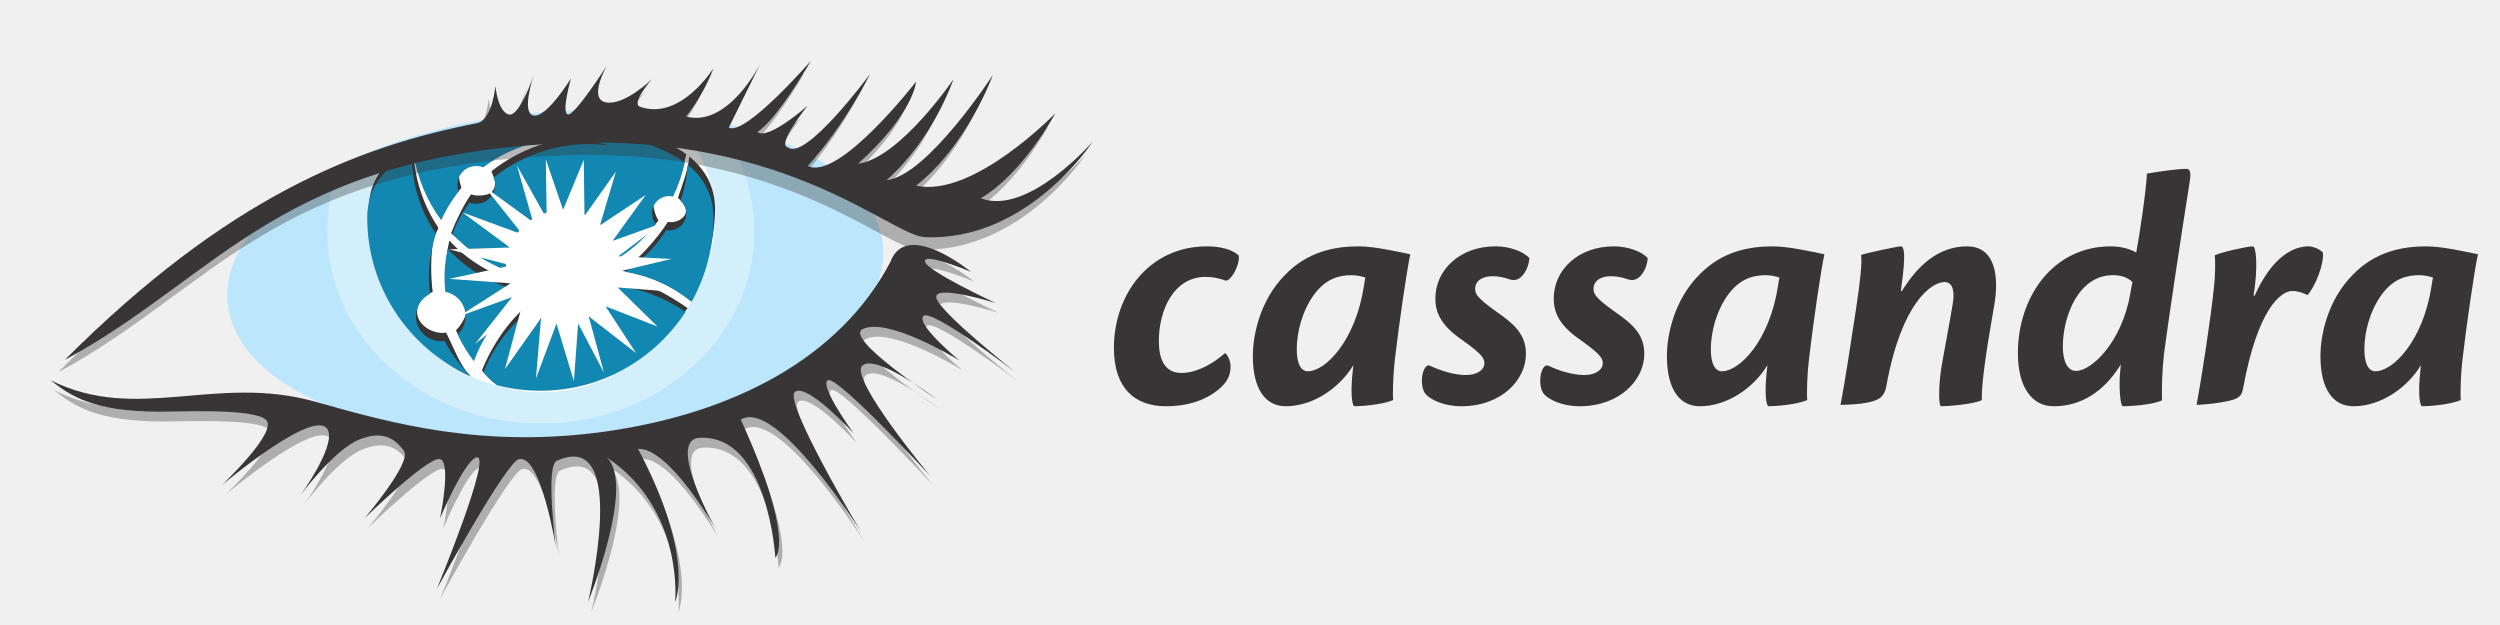
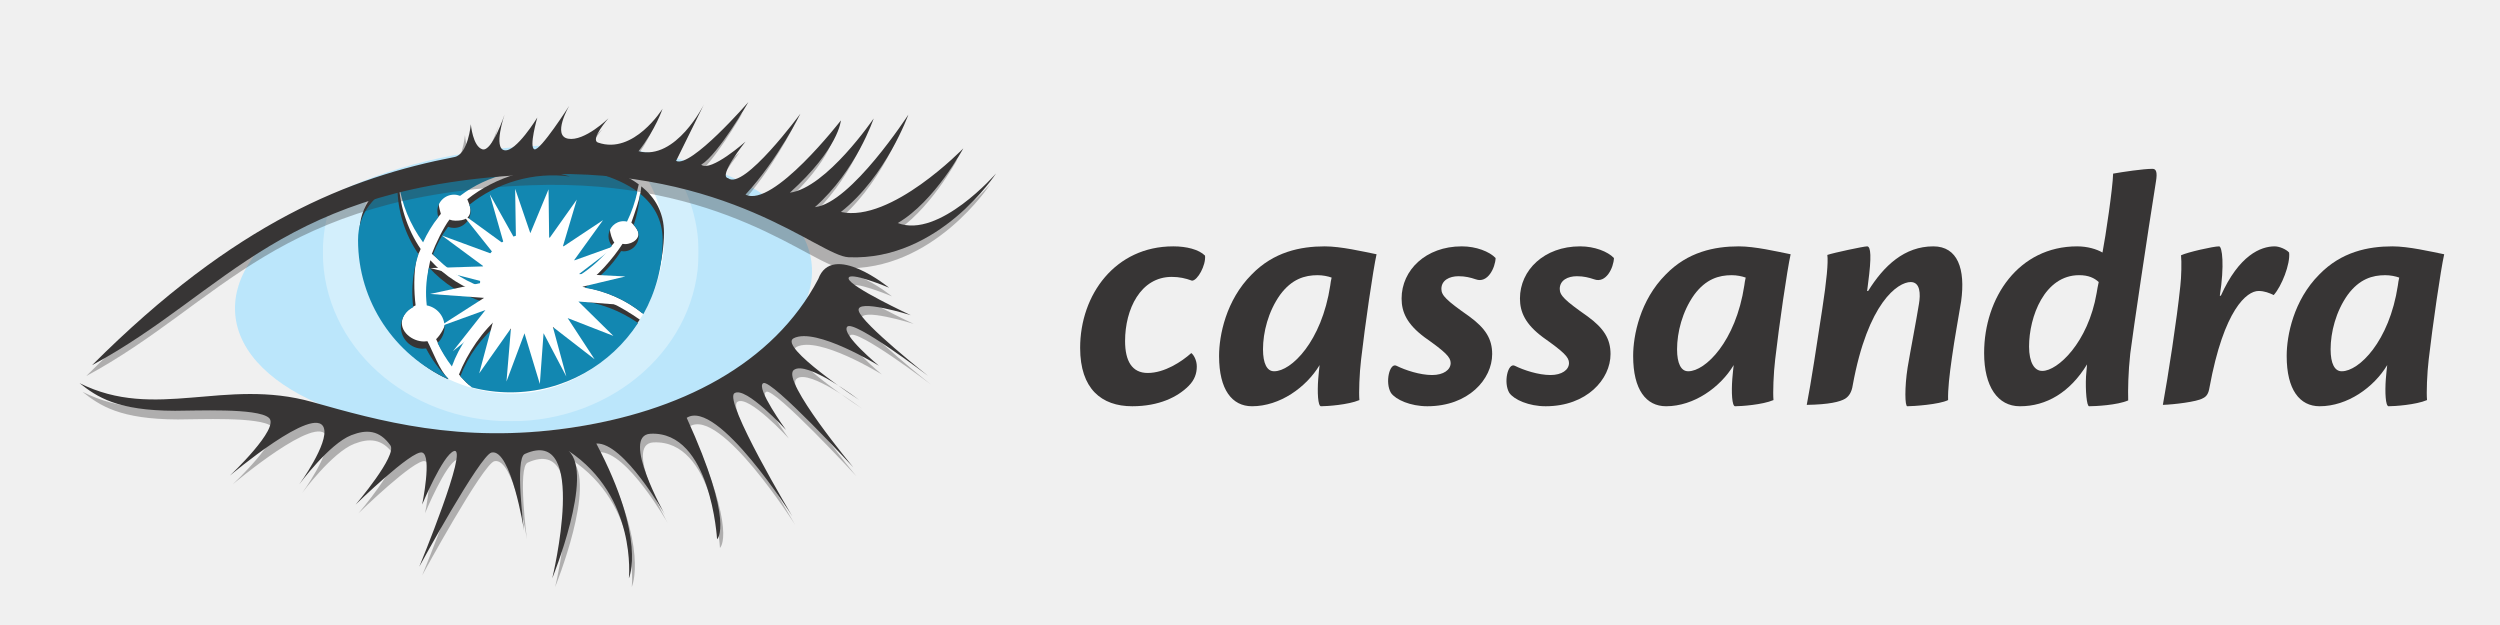
<svg xmlns="http://www.w3.org/2000/svg" width="160" height="40" viewBox="0 0 160 40" fill="none">
  <g clip-path="url(#clip0_1011_356)">
    <g clip-path="url(#clip1_1011_356)">
-       <mask id="mask0_1011_356" style="mask-type:luminance" maskUnits="userSpaceOnUse" x="-9" y="-16" width="190" height="246">
-         <path d="M-8.789 -15.698H180.722V229.552H-8.789V-15.698Z" fill="white" />
+       <mask id="mask0_1011_356" style="mask-type:luminance" maskUnits="userSpaceOnUse" x="-6" y="-11" width="168" height="217">
+         <path d="M-5.49 -10.695H161.215V205.042H-5.49V-10.695Z" fill="white" />
      </mask>
      <g mask="url(#mask0_1011_356)">
-         <path d="M56.511 15.738C57.002 21.452 48.01 26.89 36.427 27.884C24.845 28.877 15.058 25.05 14.568 19.336C14.077 13.622 23.07 8.184 34.652 7.19C46.234 6.197 56.022 10.023 56.511 15.738Z" fill="#BBE6FB" />
+         <path d="M51.952 16.957C52.383 21.983 44.473 26.767 34.285 27.641C24.096 28.516 15.486 25.149 15.056 20.123C14.624 15.096 22.534 10.312 32.723 9.438C42.911 8.564 51.521 11.93 51.952 16.957Z" fill="#BBE6FB" />
      </g>
-       <mask id="mask1_1011_356" style="mask-type:luminance" maskUnits="userSpaceOnUse" x="-9" y="-16" width="190" height="246">
-         <path d="M-8.789 -15.698H180.722V229.552H-8.789V-15.698Z" fill="white" />
+       <mask id="mask1_1011_356" style="mask-type:luminance" maskUnits="userSpaceOnUse" x="-6" y="-11" width="168" height="217">
+         <path d="M-5.49 -10.695H161.215V205.042H-5.49V-10.695Z" fill="white" />
      </mask>
      <g mask="url(#mask1_1011_356)">
-         <mask id="mask2_1011_356" style="mask-type:luminance" maskUnits="userSpaceOnUse" x="20" y="7" width="29" height="21">
-           <path d="M20.941 7.858H48.281V27.111H20.941V7.858Z" fill="white" />
+         <mask id="mask2_1011_356" style="mask-type:luminance" maskUnits="userSpaceOnUse" x="20" y="10" width="25" height="17">
+           <path d="M20.662 10.026H44.711V26.962H20.662V10.026Z" fill="white" />
        </mask>
        <g mask="url(#mask2_1011_356)">
          <g opacity="0.35">
-             <path d="M34.992 7.86C30.574 7.788 25.404 9.542 21.557 11.185C21.157 12.339 20.941 13.566 20.941 14.838C20.941 21.616 27.061 27.111 34.611 27.111C42.161 27.111 48.281 21.616 48.281 14.838C48.281 12.693 47.666 10.678 46.589 8.923C43.511 8.445 39.279 7.93 34.992 7.86Z" fill="white" />
+             <path d="M33.022 10.027C29.136 9.964 24.588 11.507 21.204 12.952C20.852 13.967 20.662 15.047 20.662 16.166C20.662 22.128 26.046 26.962 32.687 26.962C39.328 26.962 44.712 22.128 44.712 16.166C44.712 14.279 44.171 12.506 43.224 10.963C40.516 10.542 36.793 10.089 33.022 10.027Z" fill="white" />
          </g>
        </g>
      </g>
-       <mask id="mask3_1011_356" style="mask-type:luminance" maskUnits="userSpaceOnUse" x="-9" y="-16" width="190" height="246">
-         <path d="M-8.789 -15.698H180.722V229.552H-8.789V-15.698Z" fill="white" />
+       <mask id="mask3_1011_356" style="mask-type:luminance" maskUnits="userSpaceOnUse" x="-6" y="-11" width="168" height="217">
+         <path d="M-5.49 -10.695H161.215V205.042H-5.49V-10.695Z" fill="white" />
      </mask>
      <g mask="url(#mask3_1011_356)">
-         <path d="M34.611 7.859C32.165 7.709 27.949 8.986 24.433 10.259C23.899 11.519 23.602 12.899 23.602 14.346C23.602 20.285 28.987 25.099 34.683 25.099C40.341 25.099 45.347 20.277 45.763 14.346C45.898 12.415 45.233 10.595 44.31 9.026C40.665 8.384 36.797 7.992 34.611 7.859Z" fill="white" />
+         <path d="M32.687 10.026C30.535 9.895 26.826 11.018 23.734 12.137C23.264 13.246 23.003 14.46 23.003 15.733C23.003 20.957 27.739 25.192 32.75 25.192C37.727 25.192 42.131 20.951 42.496 15.733C42.615 14.034 42.031 12.434 41.218 11.053C38.012 10.489 34.61 10.144 32.687 10.026Z" fill="white" />
      </g>
-       <mask id="mask4_1011_356" style="mask-type:luminance" maskUnits="userSpaceOnUse" x="-9" y="-16" width="190" height="246">
-         <path d="M-8.789 -15.698H180.722V229.552H-8.789V-15.698Z" fill="white" />
+       <mask id="mask4_1011_356" style="mask-type:luminance" maskUnits="userSpaceOnUse" x="-6" y="-11" width="168" height="217">
+         <path d="M-5.49 -10.695H161.215V205.042H-5.49V-10.695Z" fill="white" />
      </mask>
      <g mask="url(#mask4_1011_356)">
-         <path d="M28.334 13.567C28.634 12.902 29.088 12.577 29.529 12.02C29.48 11.888 29.372 11.456 29.372 11.307C29.372 10.639 29.914 10.097 30.582 10.097C30.74 10.097 30.89 10.129 31.028 10.183C33.03 8.658 35.665 7.993 38.314 8.585C38.556 8.639 38.793 8.705 39.026 8.778C36.408 8.415 33.458 9.342 31.451 10.962C31.512 11.106 31.682 11.52 31.682 11.686C31.682 12.354 31.25 12.516 30.582 12.516C30.43 12.516 30.285 12.487 30.151 12.436C29.698 13.045 29.142 14.205 28.871 14.93C29.98 15.922 30.983 16.282 32.29 16.77C32.286 16.708 32.335 16.651 32.335 16.587C32.335 14.573 34.108 12.937 36.121 12.937C37.926 12.937 39.421 14.249 39.712 15.971C40.613 15.398 41.484 14.959 42.147 14.11C41.992 13.921 41.825 13.386 41.825 13.123C41.825 12.517 42.317 12.026 42.923 12.026C43.009 12.026 43.091 12.038 43.172 12.056C43.508 11.364 43.763 10.63 43.925 9.873C40.776 7.542 34.683 7.86 34.683 7.86C34.683 7.86 29.834 7.607 26.552 9.207C26.771 10.789 27.402 12.294 28.334 13.567Z" fill="#373535" />
-         <path d="M43.386 12.658C43.608 12.859 43.73 13.035 43.825 13.207C44.12 13.736 43.529 14.221 42.923 14.221C42.861 14.221 42.802 14.213 42.743 14.203C42.06 15.27 40.864 16.638 39.802 17.327C41.431 17.594 42.967 18.246 44.19 19.254C45.08 17.659 45.763 15.356 45.763 13.4C45.763 11.911 45.105 10.819 44.113 10.018C44.061 10.816 43.635 11.931 43.386 12.658Z" fill="#373535" />
-         <path d="M30.161 22.761C30.704 21.262 32.039 20.1 33.303 19.078C33.118 18.826 32.84 18.199 32.725 17.902C31.184 17.434 29.821 16.557 28.764 15.396C28.756 15.43 28.747 15.463 28.739 15.496C28.54 16.389 28.503 17.282 28.602 18.154C29.34 18.292 29.898 18.938 29.898 19.716C29.898 20.177 29.494 20.845 29.18 21.136C29.521 21.872 29.754 22.227 30.161 22.761Z" fill="#373535" />
-         <path d="M30.066 24.019C29.418 23.376 28.971 22.091 28.55 21.285C28.472 21.297 28.391 21.305 28.309 21.305C27.431 21.305 26.511 20.569 26.719 19.716C26.834 19.244 27.16 18.935 27.69 18.677C27.569 17.7 27.537 16.295 27.764 15.278C27.828 14.988 27.966 14.851 28.058 14.575C27.089 13.157 26.463 11.296 26.463 9.449C26.463 9.382 26.466 9.315 26.468 9.248C24.83 10.069 23.602 11.363 23.602 13.4C23.602 17.905 26.197 22.324 30.057 24.056C30.06 24.044 30.063 24.031 30.066 24.019Z" fill="#373535" />
-         <path d="M39.559 17.792C39.06 19.21 37.711 20.23 36.121 20.23C35.271 20.23 34.491 19.936 33.871 19.449C32.593 20.444 31.434 22.192 30.845 23.709C31.109 23.994 31.293 24.228 31.59 24.48C32.484 24.713 33.715 24.48 34.683 24.48C38.575 24.48 42.023 22.749 43.999 19.712C42.685 18.802 41.135 17.936 39.559 17.792Z" fill="#373535" />
+         <path d="M27.165 15.047C27.429 14.463 27.829 14.177 28.216 13.687C28.173 13.57 28.079 13.191 28.079 13.059C28.079 12.472 28.555 11.995 29.143 11.995C29.281 11.995 29.414 12.023 29.535 12.071C31.296 10.729 33.614 10.144 35.944 10.665C36.157 10.713 36.365 10.771 36.57 10.835C34.268 10.515 31.672 11.331 29.907 12.756C29.961 12.883 30.11 13.247 30.11 13.393C30.11 13.98 29.73 14.123 29.143 14.123C29.009 14.123 28.882 14.098 28.764 14.053C28.365 14.588 27.876 15.609 27.637 16.246C28.613 17.12 29.495 17.436 30.645 17.866C30.642 17.811 30.684 17.76 30.684 17.704C30.684 15.933 32.244 14.493 34.016 14.493C35.603 14.493 36.918 15.648 37.174 17.162C37.966 16.658 38.732 16.272 39.316 15.525C39.18 15.359 39.033 14.889 39.033 14.657C39.033 14.124 39.466 13.692 39.999 13.692C40.074 13.692 40.147 13.703 40.217 13.719C40.514 13.11 40.737 12.464 40.88 11.799C38.11 9.748 32.75 10.027 32.75 10.027C32.75 10.027 28.485 9.805 25.597 11.212C25.79 12.604 26.345 13.928 27.165 15.047Z" fill="#373535" />
+         <path d="M40.406 14.248C40.602 14.425 40.708 14.58 40.792 14.731C41.051 15.197 40.532 15.623 39.999 15.623C39.944 15.623 39.892 15.616 39.84 15.607C39.239 16.545 38.188 17.749 37.253 18.355C38.686 18.59 40.037 19.164 41.113 20.051C41.896 18.648 42.496 16.621 42.496 14.9C42.496 13.591 41.918 12.63 41.045 11.926C40.999 12.628 40.625 13.609 40.406 14.248Z" fill="#373535" />
+         <path d="M28.773 23.135C29.25 21.817 30.425 20.795 31.536 19.896C31.373 19.673 31.129 19.122 31.028 18.861C29.672 18.449 28.474 17.678 27.544 16.657C27.537 16.686 27.528 16.715 27.521 16.745C27.346 17.53 27.314 18.316 27.401 19.083C28.05 19.204 28.541 19.773 28.541 20.456C28.541 20.862 28.186 21.45 27.91 21.706C28.209 22.353 28.414 22.665 28.773 23.135Z" fill="#373535" />
+         <path d="M28.689 24.242C28.119 23.676 27.725 22.546 27.355 21.837C27.286 21.848 27.215 21.855 27.143 21.855C26.37 21.855 25.561 21.207 25.744 20.456C25.846 20.041 26.132 19.77 26.599 19.543C26.492 18.683 26.464 17.447 26.663 16.553C26.72 16.297 26.842 16.177 26.922 15.934C26.07 14.687 25.519 13.05 25.519 11.425C25.519 11.366 25.522 11.307 25.523 11.248C24.083 11.971 23.003 13.109 23.003 14.9C23.003 18.863 25.285 22.751 28.681 24.274C28.684 24.264 28.686 24.253 28.689 24.242Z" fill="#373535" />
+         <path d="M37.039 18.764C36.6 20.012 35.414 20.908 34.015 20.908C33.267 20.908 32.581 20.651 32.036 20.222C30.912 21.097 29.892 22.635 29.373 23.969C29.606 24.22 29.768 24.426 30.029 24.648C30.816 24.852 31.899 24.648 32.75 24.648C36.174 24.648 39.206 23.124 40.945 20.453C39.789 19.653 38.425 18.891 37.039 18.764Z" fill="#373535" />
      </g>
-       <mask id="mask5_1011_356" style="mask-type:luminance" maskUnits="userSpaceOnUse" x="-9" y="-16" width="190" height="246">
-         <path d="M-8.789 -15.698H180.722V229.552H-8.789V-15.698Z" fill="white" />
+       <mask id="mask5_1011_356" style="mask-type:luminance" maskUnits="userSpaceOnUse" x="-6" y="-11" width="168" height="217">
+         <path d="M-5.49 -10.695H161.215V205.042H-5.49V-10.695Z" fill="white" />
      </mask>
      <g mask="url(#mask5_1011_356)">
-         <path d="M28.234 14.093C28.534 13.429 28.91 12.814 29.35 12.257C29.301 12.125 29.273 11.983 29.273 11.833C29.273 11.166 29.814 10.624 30.482 10.624C30.64 10.624 30.79 10.655 30.928 10.71C32.93 9.184 35.566 8.519 38.214 9.111C38.456 9.166 38.693 9.232 38.926 9.304C36.309 8.941 33.604 9.743 31.597 11.364C31.658 11.508 31.692 11.667 31.692 11.833C31.692 12.501 31.15 13.043 30.482 13.043C30.331 13.043 30.186 13.014 30.052 12.963C29.598 13.571 29.228 14.244 28.956 14.969C29.909 15.996 31.079 16.809 32.385 17.297C32.382 17.235 32.376 17.173 32.376 17.11C32.376 15.096 34.008 13.463 36.022 13.463C37.826 13.463 39.321 14.776 39.613 16.497C40.513 15.925 41.313 15.189 41.977 14.34C41.822 14.151 41.726 13.913 41.726 13.649C41.726 13.043 42.217 12.552 42.823 12.552C42.909 12.552 42.992 12.564 43.072 12.583C43.409 11.891 43.663 11.157 43.825 10.4C40.676 8.069 34.583 8.387 34.583 8.387C34.583 8.387 29.735 8.134 26.452 9.733C26.671 11.316 27.302 12.82 28.234 14.093Z" fill="#1287B1" />
-         <path d="M43.556 12.838C43.778 13.039 43.921 13.326 43.921 13.65C43.921 14.256 43.429 14.747 42.823 14.747C42.762 14.747 42.702 14.739 42.643 14.729C41.96 15.796 41.056 16.706 39.993 17.395C41.563 17.64 43.042 18.307 44.264 19.315C45.154 17.72 45.663 15.883 45.663 13.926C45.663 12.437 45.005 11.345 44.013 10.545C43.961 11.342 43.805 12.111 43.556 12.838Z" fill="#1287B1" />
-         <path d="M30.329 23.121C30.872 21.622 31.815 20.277 33.078 19.255C32.893 19.002 32.741 18.726 32.625 18.429C31.084 17.96 29.722 17.083 28.664 15.922C28.657 15.956 28.647 15.989 28.639 16.023C28.44 16.915 28.403 17.809 28.503 18.681C29.24 18.818 29.798 19.465 29.798 20.242C29.798 20.703 29.601 21.118 29.287 21.409C29.571 22.012 29.921 22.587 30.329 23.121Z" fill="#1287B1" />
-         <path d="M30.061 24.001C29.414 23.357 28.871 22.618 28.451 21.812C28.372 21.824 28.291 21.832 28.209 21.832C27.331 21.832 26.619 21.12 26.619 20.242C26.619 19.613 26.986 19.07 27.516 18.813C27.396 17.835 27.437 16.821 27.664 15.805C27.729 15.514 27.808 15.231 27.899 14.954C26.931 13.536 26.363 11.822 26.363 9.975C26.363 9.908 26.366 9.841 26.368 9.775C24.73 10.596 23.502 11.89 23.502 13.926C23.502 18.431 26.193 22.305 30.053 24.038C30.056 24.026 30.058 24.013 30.061 24.001Z" fill="#1287B1" />
-         <path d="M39.459 18.318C38.96 19.737 37.611 20.756 36.022 20.756C35.171 20.756 34.391 20.463 33.771 19.975C32.493 20.971 31.529 22.327 30.94 23.844C31.204 24.129 31.486 24.397 31.783 24.649C32.677 24.882 33.615 25.007 34.583 25.007C38.475 25.007 41.897 22.997 43.874 19.961C42.56 19.05 41.035 18.462 39.459 18.318Z" fill="#1287B1" />
+         <path d="M27.077 15.511C27.341 14.926 27.672 14.385 28.059 13.895C28.016 13.779 27.991 13.654 27.991 13.523C27.991 12.935 28.467 12.459 29.055 12.459C29.194 12.459 29.326 12.486 29.447 12.534C31.208 11.192 33.526 10.607 35.856 11.128C36.069 11.176 36.278 11.234 36.483 11.298C34.18 10.979 31.801 11.684 30.035 13.109C30.089 13.236 30.119 13.376 30.119 13.523C30.119 14.11 29.642 14.587 29.055 14.587C28.921 14.587 28.794 14.561 28.676 14.516C28.277 15.052 27.951 15.643 27.712 16.281C28.55 17.185 29.579 17.899 30.729 18.329C30.726 18.274 30.72 18.22 30.72 18.164C30.72 16.393 32.156 14.957 33.928 14.957C35.515 14.957 36.83 16.111 37.086 17.625C37.879 17.122 38.582 16.474 39.166 15.727C39.03 15.561 38.945 15.352 38.945 15.12C38.945 14.587 39.378 14.155 39.911 14.155C39.986 14.155 40.059 14.166 40.129 14.182C40.426 13.573 40.649 12.928 40.792 12.262C38.022 10.211 32.662 10.491 32.662 10.491C32.662 10.491 28.397 10.268 25.51 11.675C25.702 13.068 26.258 14.391 27.077 15.511Z" fill="#1287B1" />
+         <path d="M40.555 14.406C40.751 14.583 40.877 14.836 40.877 15.12C40.877 15.653 40.444 16.086 39.911 16.086C39.857 16.086 39.804 16.079 39.752 16.07C39.152 17.009 38.356 17.809 37.421 18.415C38.803 18.631 40.103 19.217 41.178 20.104C41.961 18.701 42.409 17.085 42.409 15.364C42.409 14.054 41.83 13.094 40.957 12.389C40.912 13.091 40.774 13.767 40.555 14.406Z" fill="#1287B1" />
+         <path d="M28.92 23.452C29.397 22.133 30.227 20.95 31.338 20.052C31.176 19.829 31.041 19.585 30.94 19.325C29.584 18.912 28.386 18.141 27.456 17.12C27.449 17.149 27.44 17.178 27.433 17.208C27.258 17.993 27.226 18.779 27.313 19.546C27.962 19.667 28.453 20.236 28.453 20.92C28.453 21.325 28.279 21.69 28.003 21.946C28.254 22.476 28.561 22.982 28.92 23.452Z" fill="#1287B1" />
+         <path d="M28.685 24.226C28.115 23.66 27.637 23.009 27.268 22.3C27.198 22.311 27.127 22.318 27.055 22.318C26.283 22.318 25.657 21.692 25.657 20.92C25.657 20.366 25.979 19.889 26.446 19.662C26.34 18.802 26.376 17.91 26.576 17.016C26.633 16.761 26.703 16.511 26.783 16.267C25.93 15.02 25.431 13.513 25.431 11.888C25.431 11.829 25.434 11.77 25.435 11.712C23.995 12.434 22.915 13.572 22.915 15.364C22.915 19.327 25.281 22.735 28.677 24.258C28.68 24.248 28.682 24.237 28.685 24.226Z" fill="#1287B1" />
+         <path d="M36.951 19.227C36.512 20.475 35.326 21.372 33.928 21.372C33.18 21.372 32.493 21.113 31.948 20.685C30.824 21.56 29.975 22.754 29.457 24.088C29.69 24.338 29.938 24.574 30.199 24.796C30.986 25.001 31.811 25.111 32.662 25.111C36.086 25.111 39.096 23.343 40.835 20.672C39.679 19.871 38.338 19.354 36.951 19.227Z" fill="#1287B1" />
      </g>
-       <mask id="mask6_1011_356" style="mask-type:luminance" maskUnits="userSpaceOnUse" x="-9" y="-16" width="190" height="246">
-         <path d="M-8.789 -15.698H180.722V229.552H-8.789V-15.698Z" fill="white" />
+       <mask id="mask6_1011_356" style="mask-type:luminance" maskUnits="userSpaceOnUse" x="-6" y="-11" width="168" height="217">
+         <path d="M-5.49 -10.695H161.215V205.042H-5.49V-10.695Z" fill="white" />
      </mask>
      <g mask="url(#mask6_1011_356)">
-         <mask id="mask7_1011_356" style="mask-type:luminance" maskUnits="userSpaceOnUse" x="28" y="10" width="15" height="15">
-           <path d="M28.742 10.197H42.955V24.397H28.742V10.197Z" fill="white" />
+         <mask id="mask7_1011_356" style="mask-type:luminance" maskUnits="userSpaceOnUse" x="27" y="12" width="14" height="13">
+           <path d="M27.524 12.083H40.027V24.575H27.524V12.083Z" fill="white" />
        </mask>
        <g mask="url(#mask7_1011_356)">
-           <path d="M39.587 17.378L42.956 16.574L39.574 16.402L42.326 14.299L39.203 15.418L41.326 12.477L38.395 14.425L39.419 10.983L37.407 13.82L37.361 10.235L36.036 13.428L34.932 10.197L34.992 14.004L33.084 10.591L34.116 14.215L31.02 11.963L33.446 15.011L29.602 13.597L32.635 15.841L28.746 15.961L32.723 16.987L28.743 17.848L32.671 18.133L29.358 20.254L32.77 19.017L30.403 22.015L33.394 19.603L32.317 23.625L34.626 20.352L34.302 24.218L35.613 20.713L36.729 24.397L37 20.702L38.656 23.855L37.678 20.249L40.71 22.598L38.752 19.603L42.079 20.899L39.535 18.399L42.947 18.667L39.587 17.378Z" fill="white" />
+           <path d="M37.064 18.4L40.027 17.693L37.053 17.541L39.474 15.691L36.727 16.676L38.593 14.089L36.015 15.803L36.916 12.774L35.146 15.27L35.106 12.116L33.941 14.926L32.969 12.083L33.022 15.432L31.343 12.43L32.252 15.617L29.528 13.637L31.662 16.317L28.281 15.074L30.949 17.048L27.528 17.154L31.026 18.056L27.525 18.813L30.98 19.064L28.066 20.93L31.067 19.842L28.985 22.479L31.616 20.357L30.669 23.896L32.7 21.016L32.415 24.417L33.568 21.334L34.55 24.575L34.788 21.324L36.245 24.097L35.384 20.925L38.052 22.992L36.33 20.357L39.256 21.497L37.019 19.298L40.019 19.534L37.064 18.4Z" fill="white" />
        </g>
      </g>
-       <mask id="mask8_1011_356" style="mask-type:luminance" maskUnits="userSpaceOnUse" x="-9" y="-16" width="190" height="246">
-         <path d="M-8.789 -15.698H180.722V229.552H-8.789V-15.698Z" fill="white" />
+       <mask id="mask8_1011_356" style="mask-type:luminance" maskUnits="userSpaceOnUse" x="-6" y="-11" width="168" height="217">
+         <path d="M-5.49 -10.695H161.215V205.042H-5.49V-10.695Z" fill="white" />
      </mask>
      <g mask="url(#mask8_1011_356)">
-         <mask id="mask9_1011_356" style="mask-type:luminance" maskUnits="userSpaceOnUse" x="3" y="4" width="67" height="20">
-           <path d="M3.722 4.682H69.494V23.824H3.722V4.682Z" fill="white" />
+         <mask id="mask9_1011_356" style="mask-type:luminance" maskUnits="userSpaceOnUse" x="5" y="7" width="59" height="18">
+           <path d="M5.515 7.232H63.372V24.07H5.515V7.232Z" fill="white" />
        </mask>
        <g mask="url(#mask9_1011_356)">
          <g opacity="0.35">
-             <path d="M3.722 23.824C14.17 13.376 22.515 10.151 30.088 8.679C31.09 8.484 31.279 6.294 31.279 6.294C31.279 6.294 31.419 7.907 32.121 8.117C32.822 8.328 33.733 5.593 33.733 5.593C33.733 5.593 32.892 8.047 33.733 8.187C34.575 8.328 36.117 5.803 36.117 5.803C36.117 5.803 35.487 7.977 35.907 8.117C36.328 8.257 38.431 4.962 38.431 4.962C38.431 4.962 37.169 7.136 38.361 7.346C39.554 7.556 41.293 5.863 41.293 5.863C41.293 5.863 39.925 7.412 40.535 7.626C43.129 8.538 45.229 5.166 45.229 5.166C45.229 5.166 44.742 6.645 43.48 8.257C46.214 8.958 48.245 4.839 48.245 4.839L46.214 8.958C47.266 9.52 51.474 4.681 51.474 4.681C51.474 4.681 49.3 8.468 48.038 9.239C48.739 9.8 51.263 7.556 51.263 7.556C51.263 7.556 49.23 10.08 50.001 10.221C51.123 11.132 55.26 5.523 55.26 5.523C55.26 5.523 53.647 8.818 51.263 11.413C53.256 12.41 58.205 6.014 58.205 6.014C58.205 6.014 58.065 8.047 54.489 11.273C57.153 10.922 60.589 5.873 60.589 5.873C60.589 5.873 59.327 9.66 56.312 12.324C58.928 12.052 63.113 5.593 63.113 5.593C63.113 5.593 61.501 10.08 58.205 12.675C61.852 13.481 67.11 8.047 67.11 8.047C67.11 8.047 65.042 11.904 62.342 13.481C65.357 14.638 69.495 9.87 69.495 9.87C69.495 9.87 65.357 16.251 58.766 15.971C56.604 15.879 50.062 9.41 36.047 9.94C17.536 10.642 13.61 18.495 3.722 23.824Z" fill="#373535" />
+             <path d="M5.515 24.07C14.706 14.88 22.046 12.043 28.708 10.748C29.589 10.576 29.756 8.65 29.756 8.65C29.756 8.65 29.879 10.069 30.496 10.254C31.113 10.439 31.915 8.033 31.915 8.033C31.915 8.033 31.174 10.192 31.915 10.315C32.655 10.439 34.012 8.218 34.012 8.218C34.012 8.218 33.457 10.13 33.827 10.254C34.197 10.377 36.047 7.478 36.047 7.478C36.047 7.478 34.937 9.39 35.986 9.575C37.035 9.76 38.564 8.27 38.564 8.27C38.564 8.27 37.361 9.634 37.898 9.822C40.18 10.624 42.027 7.658 42.027 7.658C42.027 7.658 41.599 8.958 40.489 10.377C42.894 10.994 44.68 7.37 44.68 7.37L42.894 10.994C43.819 11.488 47.52 7.231 47.52 7.231C47.52 7.231 45.608 10.562 44.498 11.241C45.115 11.734 47.335 9.76 47.335 9.76C47.335 9.76 45.546 11.981 46.225 12.104C47.212 12.906 50.851 7.971 50.851 7.971C50.851 7.971 49.432 10.87 47.335 13.153C49.088 14.03 53.442 8.403 53.442 8.403C53.442 8.403 53.318 10.192 50.172 13.029C52.516 12.721 55.539 8.28 55.539 8.28C55.539 8.28 54.429 11.611 51.776 13.954C54.078 13.715 57.759 8.033 57.759 8.033C57.759 8.033 56.341 11.981 53.442 14.263C56.649 14.972 61.275 10.192 61.275 10.192C61.275 10.192 59.456 13.585 57.081 14.972C59.733 15.99 63.373 11.796 63.373 11.796C63.373 11.796 59.733 17.409 53.935 17.162C52.033 17.081 46.279 11.391 33.95 11.857C17.666 12.475 14.213 19.383 5.515 24.07Z" fill="#373535" />
          </g>
        </g>
-         <path d="M4.151 23.03C14.599 12.583 22.943 9.358 30.516 7.885C31.518 7.69 31.707 5.501 31.707 5.501C31.707 5.501 31.847 7.114 32.549 7.324C33.25 7.534 34.161 4.8 34.161 4.8C34.161 4.8 33.32 7.254 34.161 7.394C35.003 7.534 36.546 5.01 36.546 5.01C36.546 5.01 35.915 7.184 36.335 7.324C36.756 7.464 38.859 4.169 38.859 4.169C38.859 4.169 37.597 6.342 38.789 6.553C39.981 6.763 41.721 5.069 41.721 5.069C41.721 5.069 40.353 6.619 40.963 6.833C43.557 7.745 45.656 4.373 45.656 4.373C45.656 4.373 45.17 5.852 43.908 7.464C46.643 8.166 48.674 4.046 48.674 4.046L46.643 8.166C47.694 8.726 51.901 3.889 51.901 3.889C51.901 3.889 49.728 7.675 48.466 8.446C49.167 9.007 51.692 6.763 51.692 6.763C51.692 6.763 49.658 9.288 50.429 9.428C51.551 10.339 55.688 4.73 55.688 4.73C55.688 4.73 54.075 8.025 51.692 10.62C53.684 11.617 58.633 5.221 58.633 5.221C58.633 5.221 58.493 7.254 54.917 10.48C57.582 10.129 61.017 5.08 61.017 5.08C61.017 5.08 59.755 8.867 56.74 11.531C59.356 11.259 63.541 4.8 63.541 4.8C63.541 4.8 61.929 9.288 58.633 11.882C62.28 12.688 67.539 7.254 67.539 7.254C67.539 7.254 65.47 11.111 62.77 12.688C65.786 13.845 69.923 9.077 69.923 9.077C69.923 9.077 65.786 15.458 59.194 15.178C57.032 15.085 50.49 8.616 36.475 9.147C17.964 9.848 14.037 17.702 4.151 23.03Z" fill="#373535" />
+         <path d="M5.892 23.372C15.082 14.182 22.422 11.345 29.084 10.05C29.966 9.878 30.133 7.952 30.133 7.952C30.133 7.952 30.256 9.371 30.873 9.556C31.49 9.741 32.291 7.336 32.291 7.336C32.291 7.336 31.551 9.495 32.291 9.618C33.032 9.741 34.389 7.521 34.389 7.521C34.389 7.521 33.834 9.433 34.203 9.556C34.574 9.679 36.424 6.78 36.424 6.78C36.424 6.78 35.314 8.692 36.362 8.877C37.411 9.063 38.941 7.573 38.941 7.573C38.941 7.573 37.738 8.936 38.274 9.124C40.557 9.926 42.403 6.96 42.403 6.96C42.403 6.96 41.975 8.261 40.865 9.679C43.27 10.296 45.057 6.672 45.057 6.672L43.27 10.296C44.196 10.79 47.897 6.534 47.897 6.534C47.897 6.534 45.985 9.864 44.875 10.543C45.491 11.036 47.712 9.063 47.712 9.063C47.712 9.063 45.923 11.283 46.602 11.406C47.589 12.209 51.227 7.274 51.227 7.274C51.227 7.274 49.809 10.173 47.712 12.455C49.465 13.332 53.818 7.706 53.818 7.706C53.818 7.706 53.695 9.495 50.549 12.332C52.893 12.023 55.916 7.582 55.916 7.582C55.916 7.582 54.805 10.913 52.153 13.257C54.454 13.018 58.136 7.336 58.136 7.336C58.136 7.336 56.717 11.283 53.818 13.565C57.026 14.275 61.652 9.495 61.652 9.495C61.652 9.495 59.832 12.887 57.457 14.275C60.11 15.292 63.749 11.098 63.749 11.098C63.749 11.098 60.11 16.711 54.312 16.464C52.41 16.383 46.655 10.693 34.327 11.16C18.043 11.777 14.589 18.685 5.892 23.372Z" fill="#373535" />
      </g>
-       <mask id="mask10_1011_356" style="mask-type:luminance" maskUnits="userSpaceOnUse" x="-9" y="-16" width="190" height="246">
-         <path d="M-8.789 -15.698H180.722V229.552H-8.789V-15.698Z" fill="white" />
+       <mask id="mask10_1011_356" style="mask-type:luminance" maskUnits="userSpaceOnUse" x="-6" y="-11" width="168" height="217">
+         <path d="M-5.49 -10.695H161.215V205.042H-5.49V-10.695Z" fill="white" />
      </mask>
      <g mask="url(#mask10_1011_356)">
-         <mask id="mask11_1011_356" style="mask-type:luminance" maskUnits="userSpaceOnUse" x="3" y="16" width="63" height="24">
-           <path d="M3.449 16.307H65.189V39.166H3.449V16.307Z" fill="white" />
+         <mask id="mask11_1011_356" style="mask-type:luminance" maskUnits="userSpaceOnUse" x="5" y="17" width="55" height="21">
+           <path d="M5.274 17.458H59.585V37.566H5.274V17.458Z" fill="white" />
        </mask>
        <g mask="url(#mask11_1011_356)">
          <g opacity="0.35">
-             <path d="M3.449 24.966C8.971 27.736 14.02 24.546 20.383 26.339C25.221 27.703 31.111 29.384 39.104 28.227C47.098 27.07 53.934 23.599 57.196 17.393C58.212 14.624 62.349 18.025 62.349 18.025C62.349 18.025 59.334 16.763 59.404 17.359C59.474 17.954 63.927 20.023 63.927 20.023C63.927 20.023 59.895 18.761 60.14 19.707C60.386 20.654 65.188 24.441 65.188 24.441C65.188 24.441 59.755 20.304 59.299 20.864C58.843 21.425 61.613 23.705 61.613 23.705C61.613 23.705 57.02 20.864 55.407 21.702C54.247 22.304 60.175 26.194 60.175 26.194C60.175 26.194 56.319 23.248 55.407 24.02C54.496 24.791 59.755 31.102 59.755 31.102C59.755 31.102 53.794 24.651 53.199 24.966C52.602 25.282 54.846 28.367 54.846 28.367C54.846 28.367 51.901 25.142 51.095 25.703C50.289 26.264 55.302 34.643 55.302 34.643C55.302 34.643 49.868 26.054 47.624 27.49C51.148 35.221 49.833 36.326 49.833 36.326C49.833 36.326 49.383 28.439 44.994 28.648C42.786 28.753 46.046 34.538 46.046 34.538C46.046 34.538 43.045 29.254 41.047 29.36C44.73 36.33 43.417 39.166 43.417 39.166C43.417 39.166 44.026 33.212 39.03 29.899C40.923 31.581 37.843 39.166 37.843 39.166C37.843 39.166 40.553 27.99 35.844 30.12C35.1 30.456 35.791 35.695 35.791 35.695C35.791 35.695 34.844 29.699 33.425 30.015C32.597 30.199 28.166 38.324 28.166 38.324C28.166 38.324 31.795 29.542 30.69 29.91C29.886 30.178 28.376 33.802 28.376 33.802C28.376 33.802 29.112 30.225 28.376 30.015C27.64 29.805 23.538 33.802 23.538 33.802C23.538 33.802 26.588 30.225 26.062 29.489C25.265 28.373 24.331 28.321 23.222 28.753C21.609 29.381 19.436 32.329 19.436 32.329C19.436 32.329 21.602 29.345 21.224 28.227C20.616 26.431 14.387 31.698 14.387 31.698C14.387 31.698 18.069 28.227 17.227 27.49C16.386 26.754 11.817 26.982 10.391 26.978C6.184 26.965 4.726 25.978 3.449 24.966Z" fill="#373535" />
+             <path d="M5.274 25.075C10.132 27.512 14.573 24.705 20.171 26.283C24.426 27.483 29.608 28.961 36.639 27.943C43.671 26.926 49.685 23.873 52.553 18.414C53.448 15.978 57.087 18.969 57.087 18.969C57.087 18.969 54.435 17.859 54.496 18.383C54.558 18.907 58.475 20.727 58.475 20.727C58.475 20.727 54.928 19.616 55.144 20.449C55.36 21.282 59.585 24.613 59.585 24.613C59.585 24.613 54.805 20.974 54.404 21.467C54.003 21.96 56.439 23.965 56.439 23.965C56.439 23.965 52.399 21.467 50.98 22.204C49.96 22.733 55.175 26.155 55.175 26.155C55.175 26.155 51.782 23.564 50.98 24.243C50.178 24.921 54.805 30.473 54.805 30.473C54.805 30.473 49.561 24.798 49.038 25.075C48.513 25.353 50.487 28.067 50.487 28.067C50.487 28.067 47.896 25.23 47.187 25.723C46.478 26.217 50.888 33.587 50.888 33.587C50.888 33.587 46.108 26.032 44.134 27.296C47.233 34.096 46.077 35.068 46.077 35.068C46.077 35.068 45.681 28.13 41.821 28.314C39.878 28.406 42.746 33.495 42.746 33.495C42.746 33.495 40.106 28.847 38.348 28.94C41.588 35.072 40.433 37.566 40.433 37.566C40.433 37.566 40.969 32.329 36.574 29.414C38.239 30.894 35.529 37.566 35.529 37.566C35.529 37.566 37.913 27.735 33.771 29.609C33.117 29.905 33.725 34.513 33.725 34.513C33.725 34.513 32.892 29.239 31.643 29.517C30.915 29.678 27.017 36.826 27.017 36.826C27.017 36.826 30.209 29.1 29.238 29.424C28.53 29.66 27.202 32.847 27.202 32.847C27.202 32.847 27.85 29.701 27.202 29.517C26.555 29.331 22.946 32.847 22.946 32.847C22.946 32.847 25.629 29.701 25.167 29.054C24.465 28.072 23.644 28.026 22.669 28.406C21.25 28.959 19.338 31.552 19.338 31.552C19.338 31.552 21.244 28.927 20.91 27.943C20.376 26.363 14.897 30.997 14.897 30.997C14.897 30.997 18.135 27.943 17.395 27.296C16.655 26.648 12.636 26.848 11.381 26.845C7.68 26.833 6.398 25.965 5.274 25.075Z" fill="#373535" />
          </g>
        </g>
-         <path d="M3.239 24.335C8.76 27.105 13.809 23.915 20.172 25.709C25.01 27.072 30.901 28.753 38.894 27.596C46.888 26.439 53.724 22.968 56.985 16.763C58.002 13.993 62.138 17.394 62.138 17.394C62.138 17.394 59.123 16.132 59.194 16.728C59.264 17.324 63.716 19.392 63.716 19.392C63.716 19.392 59.684 18.13 59.93 19.077C60.175 20.023 64.978 23.81 64.978 23.81C64.978 23.81 59.544 19.672 59.089 20.234C58.633 20.795 61.403 23.073 61.403 23.073C61.403 23.073 56.809 20.234 55.197 21.071C54.036 21.673 59.965 25.563 59.965 25.563C59.965 25.563 56.108 22.618 55.197 23.389C54.285 24.161 59.545 30.471 59.545 30.471C59.545 30.471 53.584 24.02 52.988 24.335C52.392 24.651 54.636 27.736 54.636 27.736C54.636 27.736 51.691 24.511 50.885 25.072C50.078 25.633 55.092 34.012 55.092 34.012C55.092 34.012 49.657 25.422 47.413 26.86C50.937 34.59 49.622 35.695 49.622 35.695C49.622 35.695 49.173 27.808 44.784 28.017C42.575 28.122 45.836 33.907 45.836 33.907C45.836 33.907 42.835 28.623 40.836 28.728C44.52 35.699 43.206 38.535 43.206 38.535C43.206 38.535 43.816 32.581 38.82 29.268C40.713 30.951 37.632 38.535 37.632 38.535C37.632 38.535 40.343 27.359 35.634 29.489C34.89 29.826 35.581 35.064 35.581 35.064C35.581 35.064 34.634 29.069 33.215 29.384C32.387 29.568 27.955 37.693 27.955 37.693C27.955 37.693 31.584 28.911 30.48 29.279C29.675 29.547 28.166 33.17 28.166 33.17C28.166 33.17 28.902 29.595 28.166 29.384C27.43 29.174 23.328 33.17 23.328 33.17C23.328 33.17 26.378 29.595 25.852 28.858C25.055 27.742 24.12 27.69 23.012 28.122C21.399 28.751 19.226 31.698 19.226 31.698C19.226 31.698 21.392 28.713 21.014 27.596C20.405 25.8 14.177 31.067 14.177 31.067C14.177 31.067 17.858 27.596 17.017 26.86C16.175 26.123 11.607 26.351 10.18 26.347C5.973 26.334 4.516 25.347 3.239 24.335Z" fill="#373535" />
+         <path d="M5.09 24.52C9.947 26.957 14.388 24.151 19.985 25.728C24.241 26.927 29.423 28.406 36.455 27.388C43.486 26.371 49.5 23.317 52.368 17.859C53.263 15.423 56.902 18.414 56.902 18.414C56.902 18.414 54.249 17.304 54.311 17.828C54.373 18.352 58.29 20.172 58.29 20.172C58.29 20.172 54.743 19.062 54.959 19.895C55.175 20.727 59.4 24.058 59.4 24.058C59.4 24.058 54.62 20.418 54.219 20.912C53.818 21.406 56.254 23.41 56.254 23.41C56.254 23.41 52.214 20.912 50.795 21.648C49.775 22.178 54.99 25.6 54.99 25.6C54.99 25.6 51.597 23.009 50.795 23.688C49.993 24.366 54.62 29.918 54.62 29.918C54.62 29.918 49.376 24.243 48.852 24.52C48.328 24.798 50.302 27.512 50.302 27.512C50.302 27.512 47.711 24.675 47.002 25.168C46.293 25.662 50.703 33.032 50.703 33.032C50.703 33.032 45.922 25.477 43.949 26.741C47.048 33.541 45.892 34.513 45.892 34.513C45.892 34.513 45.496 27.575 41.636 27.759C39.693 27.852 42.56 32.94 42.56 32.94C42.56 32.94 39.921 28.292 38.163 28.385C41.403 34.517 40.248 37.011 40.248 37.011C40.248 37.011 40.784 31.773 36.389 28.859C38.054 30.339 35.344 37.011 35.344 37.011C35.344 37.011 37.729 27.18 33.587 29.054C32.932 29.35 33.54 33.958 33.54 33.958C33.54 33.958 32.707 28.684 31.459 28.962C30.73 29.123 26.832 36.271 26.832 36.271C26.832 36.271 30.024 28.545 29.053 28.869C28.345 29.105 27.017 32.292 27.017 32.292C27.017 32.292 27.665 29.146 27.017 28.962C26.37 28.777 22.761 32.292 22.761 32.292C22.761 32.292 25.445 29.146 24.982 28.499C24.28 27.517 23.459 27.471 22.484 27.852C21.064 28.404 19.153 30.997 19.153 30.997C19.153 30.997 21.058 28.372 20.726 27.388C20.191 25.809 14.712 30.442 14.712 30.442C14.712 30.442 17.95 27.388 17.21 26.741C16.47 26.093 12.451 26.294 11.196 26.29C7.495 26.278 6.213 25.41 5.09 24.52Z" fill="#373535" />
      </g>
    </g>
-     <path d="M77.263 15.767C78.097 15.767 78.888 15.965 79.284 16.36C79.349 16.975 78.8 17.963 78.449 17.963C78.031 17.809 77.636 17.721 77.153 17.721C75.155 17.721 74.167 19.786 74.167 21.828C74.167 23.101 74.606 23.87 75.616 23.87C76.692 23.87 77.79 23.145 78.405 22.596C78.558 22.706 78.756 23.058 78.756 23.453C78.756 23.892 78.624 24.309 78.229 24.704C77.526 25.407 76.341 26 74.628 26C72.652 26 71.29 24.88 71.29 22.267C71.29 18.841 73.552 15.767 77.241 15.767H77.263Z" fill="#373535" />
-     <path d="M83.718 23.76C84.793 23.76 86.748 21.871 87.297 18.271C87.319 18.051 87.341 17.985 87.385 17.766C87.143 17.678 86.814 17.612 86.484 17.612C85.672 17.612 84.837 17.853 84.091 18.863C83.323 19.939 82.993 21.279 82.993 22.355C82.993 23.277 83.257 23.76 83.696 23.76H83.718ZM80.182 22.772C80.182 21.477 80.621 19.215 82.269 17.568C83.674 16.119 85.386 15.767 86.946 15.767C87.978 15.767 89.383 16.096 90.261 16.273C90.042 17.239 89.515 20.883 89.273 22.991C89.163 23.892 89.119 25.143 89.163 25.605C88.439 25.912 87.078 26 86.704 26C86.507 26 86.462 25.099 86.529 24.243C86.55 23.958 86.594 23.541 86.616 23.365C85.76 24.792 84.069 26 82.29 26C81.017 26 80.182 24.946 80.182 22.794V22.772Z" fill="#373535" />
-     <path d="M95.728 15.767C96.628 15.767 97.484 16.097 97.88 16.514C97.858 17.129 97.375 18.161 96.606 17.875C96.277 17.765 95.947 17.678 95.508 17.678C94.915 17.678 94.41 17.942 94.41 18.49C94.41 18.907 94.718 19.215 96.189 20.247C97.243 21.015 97.66 21.696 97.66 22.662C97.66 24.265 96.145 26 93.51 26C92.434 26 91.49 25.583 91.182 25.144C90.787 24.485 91.094 23.189 91.534 23.409C92.105 23.694 93.049 24.002 93.817 24.002C94.542 24.002 95.003 23.672 95.003 23.233C95.003 22.86 94.674 22.53 93.335 21.586C92.214 20.752 91.863 19.983 91.863 19.105C91.863 17.283 93.422 15.767 95.706 15.767H95.728Z" fill="#373535" />
-     <path d="M103.302 15.767C104.203 15.767 105.059 16.097 105.454 16.514C105.433 17.129 104.95 18.161 104.181 17.875C103.852 17.765 103.522 17.678 103.083 17.678C102.49 17.678 101.985 17.942 101.985 18.49C101.985 18.907 102.293 19.215 103.764 20.247C104.818 21.015 105.235 21.696 105.235 22.662C105.235 24.265 103.719 26 101.085 26C100.009 26 99.065 25.583 98.757 25.144C98.362 24.485 98.669 23.189 99.109 23.409C99.68 23.694 100.624 24.002 101.392 24.002C102.117 24.002 102.578 23.672 102.578 23.233C102.578 22.86 102.248 22.53 100.909 21.586C99.789 20.752 99.438 19.983 99.438 19.105C99.438 17.283 100.997 15.767 103.281 15.767H103.302Z" fill="#373535" />
-     <path d="M110.218 23.76C111.295 23.76 113.249 21.871 113.798 18.271C113.82 18.051 113.842 17.985 113.886 17.766C113.644 17.678 113.315 17.612 112.985 17.612C112.173 17.612 111.339 17.853 110.592 18.863C109.824 19.939 109.494 21.279 109.494 22.355C109.494 23.277 109.757 23.76 110.197 23.76H110.218ZM106.683 22.772C106.683 21.477 107.122 19.215 108.769 17.568C110.174 16.119 111.887 15.767 113.446 15.767C114.478 15.767 115.884 16.096 116.762 16.273C116.543 17.239 116.016 20.883 115.774 22.991C115.664 23.892 115.62 25.143 115.664 25.605C114.939 25.912 113.579 26 113.205 26C113.008 26 112.963 25.099 113.029 24.243C113.051 23.958 113.095 23.541 113.117 23.365C112.261 24.792 110.57 26 108.792 26C107.518 26 106.683 24.946 106.683 22.794V22.772Z" fill="#373535" />
-     <path d="M121.723 18.622C122.734 16.997 124.051 15.767 125.896 15.767C127.454 15.767 127.959 17.216 127.674 19.28C127.521 20.247 127.257 21.63 127.081 22.904C126.928 23.98 126.818 24.946 126.84 25.605C126.269 25.89 124.6 26 124.227 26C124.073 26 124.051 24.792 124.249 23.518C124.424 22.465 124.798 20.554 124.973 19.456C125.084 18.82 125.061 18.051 124.446 18.051C123.634 18.051 121.702 19.347 120.735 24.66C120.669 25.099 120.494 25.363 120.252 25.516C119.923 25.715 119.22 25.89 117.793 25.912C118.057 24.573 118.474 21.828 118.781 19.808C119.066 17.963 119.176 16.777 119.11 16.316C119.484 16.184 121.438 15.767 121.657 15.767C121.899 15.767 121.943 16.448 121.723 18.095C121.702 18.249 121.679 18.49 121.657 18.622H121.723Z" fill="#373535" />
-     <path d="M132.878 23.738C133.843 23.738 135.798 21.937 136.347 18.754C136.369 18.578 136.435 18.249 136.479 18.05C136.193 17.787 135.82 17.611 135.227 17.611C133.009 17.611 132.021 20.269 132.021 22.179C132.021 23.211 132.373 23.738 132.855 23.738H132.878ZM131.428 26C130.023 26 129.145 24.748 129.145 22.596C129.145 19.039 131.362 15.767 135.095 15.767C135.754 15.767 136.347 15.943 136.72 16.162C136.918 15.152 137.379 12.034 137.401 11.112C138.015 11.002 139.333 10.805 139.926 10.805C140.168 10.805 140.234 11.046 140.146 11.595C139.618 14.889 138.675 21.213 138.499 22.618C138.367 23.804 138.345 24.968 138.367 25.626C137.665 25.934 136.237 26 135.864 26C135.71 26 135.622 24.99 135.666 24.09C135.689 23.804 135.732 23.386 135.732 23.321C134.634 25.121 133.119 26 131.45 26H131.428Z" fill="#373535" />
-     <path d="M144.294 18.929C145.459 16.338 146.841 15.767 147.742 15.767C148.028 15.767 148.467 15.943 148.664 16.162C148.752 16.887 148.182 18.336 147.676 18.885C147.412 18.753 147.084 18.622 146.71 18.622C145.963 18.622 144.492 19.786 143.57 24.792C143.504 25.209 143.372 25.385 143.131 25.495C142.758 25.714 141.286 25.89 140.584 25.912C140.913 24.111 141.484 20.444 141.704 18.292C141.769 17.743 141.791 16.733 141.747 16.338C142.165 16.14 143.812 15.767 144.185 15.767C144.383 15.767 144.536 16.975 144.228 18.929H144.294Z" fill="#373535" />
-     <path d="M152.045 23.76C153.122 23.76 155.075 21.871 155.625 18.271C155.646 18.051 155.669 17.985 155.713 17.766C155.471 17.678 155.142 17.612 154.812 17.612C153.999 17.612 153.165 17.853 152.418 18.863C151.65 19.939 151.32 21.279 151.32 22.355C151.32 23.277 151.584 23.76 152.023 23.76H152.045ZM148.509 22.772C148.509 21.477 148.949 19.215 150.596 17.568C152.001 16.119 153.714 15.767 155.273 15.767C156.305 15.767 157.71 16.096 158.589 16.273C158.369 17.239 157.842 20.883 157.601 22.991C157.491 23.892 157.447 25.143 157.491 25.605C156.766 25.912 155.405 26 155.031 26C154.834 26 154.79 25.099 154.856 24.243C154.878 23.958 154.922 23.541 154.944 23.365C154.087 24.792 152.397 26 150.618 26C149.344 26 148.509 24.946 148.509 22.794V22.772Z" fill="#373535" />
+     <path d="M75.102 15.767C75.936 15.767 76.727 15.965 77.122 16.36C77.188 16.975 76.639 17.963 76.287 17.963C75.87 17.809 75.475 17.721 74.992 17.721C72.994 17.721 72.005 19.786 72.005 21.828C72.005 23.101 72.445 23.87 73.455 23.87C74.531 23.87 75.629 23.145 76.243 22.596C76.397 22.706 76.595 23.058 76.595 23.453C76.595 23.892 76.463 24.309 76.068 24.704C75.365 25.407 74.18 26 72.466 26C70.49 26 69.129 24.88 69.129 22.267C69.129 18.841 71.391 15.767 75.08 15.767H75.102Z" fill="#373535" />
+     <path d="M81.556 23.76C82.632 23.76 84.587 21.871 85.136 18.271C85.158 18.051 85.18 17.985 85.224 17.766C84.982 17.678 84.653 17.612 84.323 17.612C83.51 17.612 82.676 17.853 81.93 18.863C81.161 19.939 80.832 21.279 80.832 22.355C80.832 23.277 81.095 23.76 81.534 23.76H81.556ZM78.021 22.772C78.021 21.477 78.46 19.215 80.107 17.568C81.513 16.119 83.225 15.767 84.784 15.767C85.816 15.767 87.222 16.096 88.1 16.273C87.88 17.239 87.353 20.883 87.112 22.991C87.002 23.892 86.958 25.143 87.002 25.605C86.278 25.912 84.916 26 84.543 26C84.345 26 84.301 25.099 84.367 24.243C84.389 23.958 84.433 23.541 84.455 23.365C83.598 24.792 81.908 26 80.129 26C78.856 26 78.021 24.946 78.021 22.794V22.772Z" fill="#373535" />
+     <path d="M93.567 15.767C94.467 15.767 95.323 16.097 95.719 16.514C95.697 17.129 95.214 18.161 94.445 17.875C94.115 17.765 93.786 17.678 93.347 17.678C92.754 17.678 92.249 17.942 92.249 18.49C92.249 18.907 92.556 19.215 94.028 20.247C95.082 21.015 95.499 21.696 95.499 22.662C95.499 24.265 93.984 26 91.349 26C90.273 26 89.328 25.583 89.021 25.144C88.626 24.485 88.933 23.189 89.373 23.409C89.944 23.694 90.888 24.002 91.656 24.002C92.381 24.002 92.842 23.672 92.842 23.233C92.842 22.86 92.513 22.53 91.173 21.586C90.053 20.752 89.702 19.983 89.702 19.105C89.702 17.283 91.261 15.767 93.544 15.767H93.567Z" fill="#373535" />
+     <path d="M101.141 15.767C102.042 15.767 102.898 16.097 103.293 16.514C103.271 17.129 102.789 18.161 102.02 17.875C101.69 17.765 101.361 17.678 100.922 17.678C100.329 17.678 99.824 17.942 99.824 18.49C99.824 18.907 100.132 19.215 101.603 20.247C102.656 21.015 103.074 21.696 103.074 22.662C103.074 24.265 101.558 26 98.923 26C97.848 26 96.903 25.583 96.596 25.144C96.201 24.485 96.508 23.189 96.947 23.409C97.518 23.694 98.462 24.002 99.231 24.002C99.955 24.002 100.416 23.672 100.416 23.233C100.416 22.86 100.087 22.53 98.748 21.586C97.628 20.752 97.277 19.983 97.277 19.105C97.277 17.283 98.836 15.767 101.12 15.767H101.141Z" fill="#373535" />
+     <path d="M108.057 23.76C109.133 23.76 111.087 21.871 111.636 18.271C111.658 18.051 111.681 17.985 111.725 17.766C111.483 17.678 111.154 17.612 110.824 17.612C110.012 17.612 109.177 17.853 108.43 18.863C107.662 19.939 107.332 21.279 107.332 22.355C107.332 23.277 107.596 23.76 108.035 23.76H108.057ZM104.522 22.772C104.522 21.477 104.961 19.215 106.608 17.568C108.013 16.119 109.726 15.767 111.285 15.767C112.317 15.767 113.723 16.096 114.601 16.273C114.381 17.239 113.854 20.883 113.613 22.991C113.503 23.892 113.459 25.143 113.503 25.605C112.778 25.912 111.417 26 111.044 26C110.846 26 110.802 25.099 110.868 24.243C110.89 23.958 110.934 23.541 110.956 23.365C110.099 24.792 108.409 26 106.63 26C105.356 26 104.522 24.946 104.522 22.794V22.772Z" fill="#373535" />
+     <path d="M119.562 18.622C120.573 16.997 121.889 15.767 123.734 15.767C125.293 15.767 125.798 17.216 125.513 19.28C125.359 20.247 125.096 21.63 124.92 22.904C124.766 23.98 124.656 24.946 124.679 25.605C124.108 25.89 122.439 26 122.066 26C121.912 26 121.889 24.792 122.088 23.518C122.263 22.465 122.636 20.554 122.812 19.456C122.922 18.82 122.9 18.051 122.285 18.051C121.472 18.051 119.541 19.347 118.574 24.66C118.508 25.099 118.333 25.363 118.091 25.516C117.762 25.715 117.059 25.89 115.632 25.912C115.895 24.573 116.313 21.828 116.62 19.808C116.905 17.963 117.015 16.777 116.949 16.316C117.323 16.184 119.277 15.767 119.496 15.767C119.738 15.767 119.782 16.448 119.562 18.095C119.541 18.249 119.518 18.49 119.496 18.622H119.562Z" fill="#373535" />
+     <path d="M130.716 23.738C131.682 23.738 133.637 21.937 134.185 18.754C134.208 18.578 134.274 18.249 134.318 18.05C134.032 17.787 133.659 17.611 133.066 17.611C130.848 17.611 129.86 20.269 129.86 22.179C129.86 23.211 130.211 23.738 130.694 23.738H130.716ZM129.267 26C127.862 26 126.984 24.748 126.984 22.596C126.984 19.039 129.201 15.767 132.934 15.767C133.593 15.767 134.185 15.943 134.559 16.162C134.756 15.152 135.217 12.034 135.24 11.112C135.854 11.002 137.172 10.805 137.764 10.805C138.007 10.805 138.073 11.046 137.984 11.595C137.457 14.889 136.514 21.213 136.338 22.618C136.205 23.804 136.184 24.968 136.205 25.626C135.503 25.934 134.076 26 133.703 26C133.548 26 133.461 24.99 133.505 24.09C133.527 23.804 133.571 23.386 133.571 23.321C132.473 25.121 130.957 26 129.289 26H129.267Z" fill="#373535" />
+     <path d="M142.133 18.929C143.297 16.338 144.68 15.767 145.581 15.767C145.867 15.767 146.305 15.943 146.503 16.162C146.591 16.887 146.02 18.336 145.515 18.885C145.251 18.753 144.923 18.622 144.549 18.622C143.802 18.622 142.331 19.786 141.409 24.792C141.342 25.209 141.211 25.385 140.97 25.495C140.597 25.714 139.125 25.89 138.423 25.912C138.751 24.111 139.322 20.444 139.542 18.292C139.608 17.743 139.63 16.733 139.586 16.338C140.003 16.14 141.651 15.767 142.023 15.767C142.221 15.767 142.375 16.975 142.067 18.929H142.133Z" fill="#373535" />
+     <path d="M149.884 23.76C150.96 23.76 152.914 21.871 153.463 18.271C153.485 18.051 153.507 17.985 153.551 17.766C153.31 17.678 152.98 17.612 152.651 17.612C151.838 17.612 151.004 17.853 150.257 18.863C149.489 19.939 149.159 21.279 149.159 22.355C149.159 23.277 149.423 23.76 149.862 23.76H149.884ZM146.348 22.772C146.348 21.477 146.788 19.215 148.434 17.568C149.84 16.119 151.552 15.767 153.112 15.767C154.144 15.767 155.549 16.096 156.428 16.273C156.208 17.239 155.681 20.883 155.439 22.991C155.33 23.892 155.285 25.143 155.33 25.605C154.605 25.912 153.244 26 152.87 26C152.673 26 152.629 25.099 152.694 24.243C152.716 23.958 152.76 23.541 152.783 23.365C151.926 24.792 150.236 26 148.457 26C147.183 26 146.348 24.946 146.348 22.794V22.772Z" fill="#373535" />
  </g>
  <defs>
    <clipPath id="clip0_1011_356">
      <rect width="160" height="40" fill="white" />
    </clipPath>
    <clipPath id="clip1_1011_356">
-       <rect width="69.161" height="46.443" fill="white" transform="translate(2 2.65009)" />
+       <rect width="60.839" height="40.854" fill="white" transform="translate(4 5.44446)" />
    </clipPath>
  </defs>
</svg>
